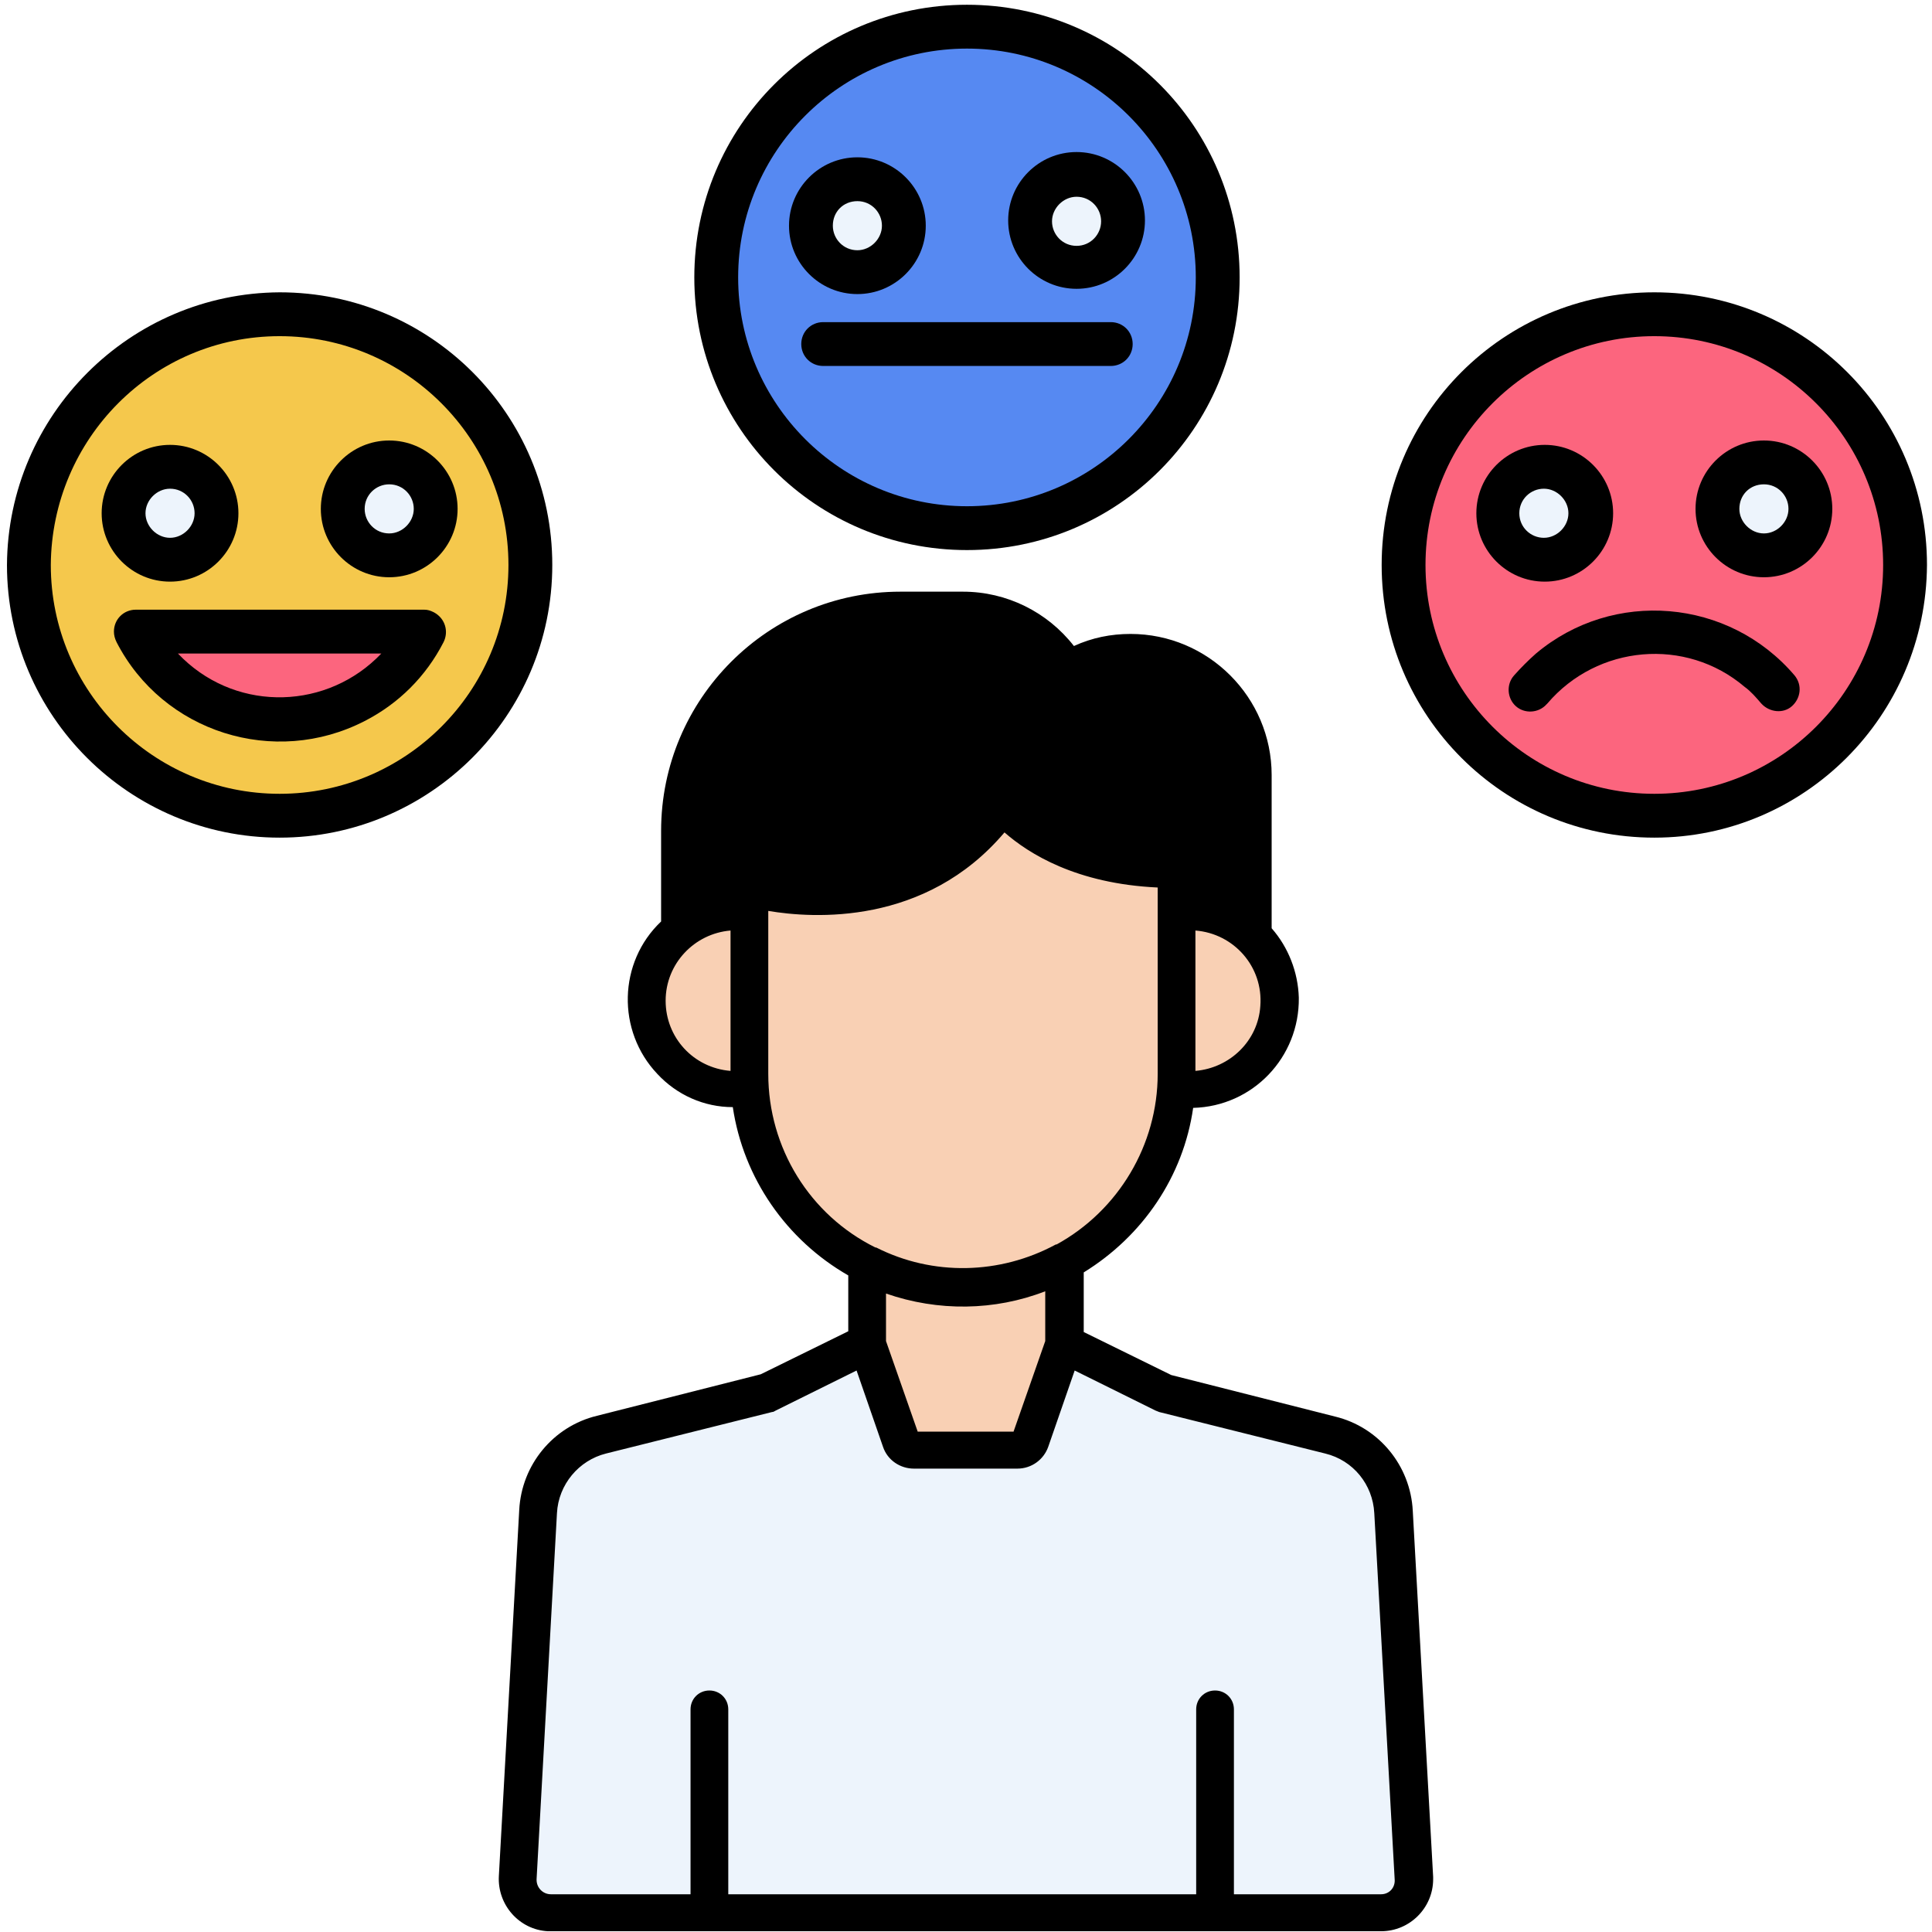
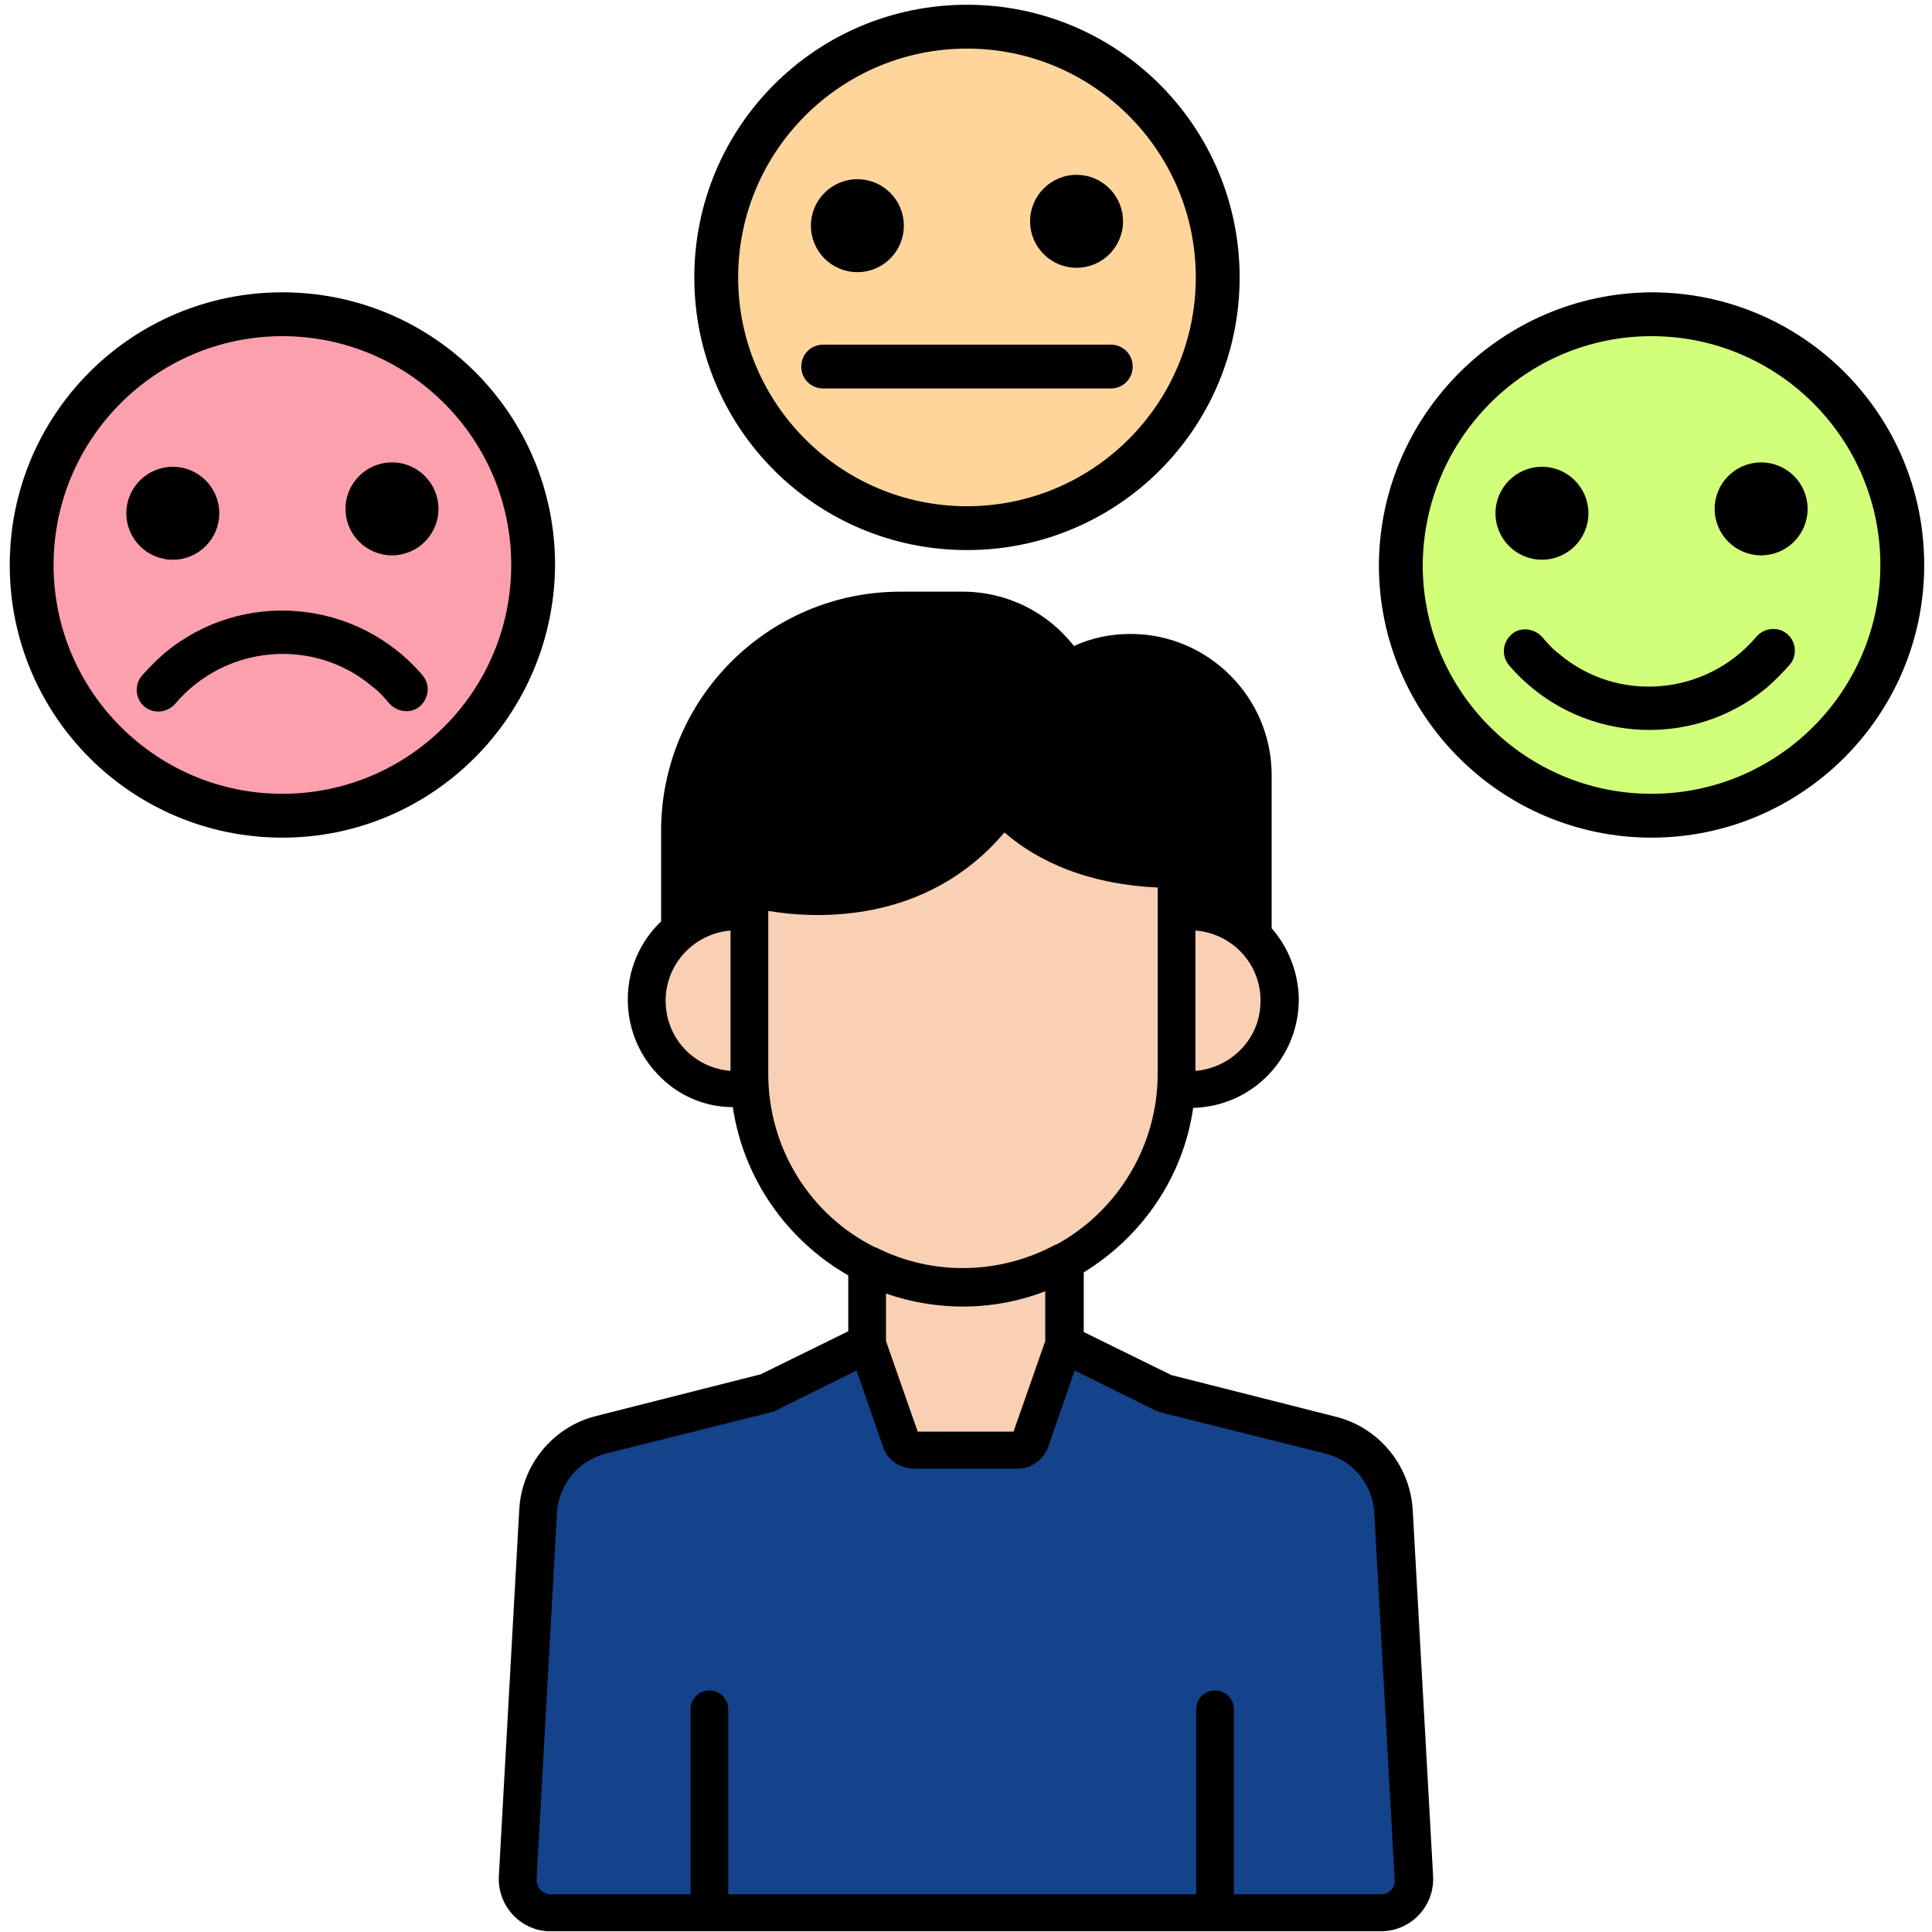
<svg xmlns="http://www.w3.org/2000/svg" id="Layer_1" enable-background="new 0 0 256 256" height="512px" viewBox="0 0 256 256" width="512px" class="" version="1.1">
  <defs id="defs86" />
  <g id="g81">
    <g id="Layer_14">
      <g id="g78">
-         <circle cx="219.207" cy="74.863" r="33.225" data-original="#FC657E" class="" id="circle2" style="fill:#fc657e;stroke-width:1.162" />
-         <circle cx="233.728" cy="67.428" r="6.157" data-original="#EDF4FC" id="circle4" style="fill:#edf4fc;stroke-width:1.162" />
-         <circle cx="204.685" cy="68.009" r="6.157" data-original="#EDF4FC" id="circle6" style="fill:#edf4fc;stroke-width:1.162" />
-         <circle cx="128.129" cy="36.759" r="33.225" data-original="#70D6F9" class="active-path" style="fill:#5689f2;stroke-width:1.162" data-old_color="#70d6f9" id="circle8" />
-         <circle cx="142.65" cy="29.324" r="6.157" data-original="#EDF4FC" id="circle10" style="fill:#edf4fc;stroke-width:1.162" />
-         <circle cx="113.608" cy="29.905" r="6.157" data-original="#EDF4FC" id="circle12" style="fill:#edf4fc;stroke-width:1.162" />
-         <circle cx="37.052" cy="74.863" r="33.225" data-original="#F5C84C" id="circle14" style="fill:#f5c84c;stroke-width:1.162" />
-         <circle cx="51.573" cy="67.428" r="6.157" data-original="#EDF4FC" id="circle16" style="fill:#edf4fc;stroke-width:1.162" />
-         <circle cx="22.531" cy="68.009" r="6.157" data-original="#EDF4FC" id="circle18" style="fill:#edf4fc;stroke-width:1.162" />
-         <path d="m 18,83.692 c 5.46,10.571 18.355,14.637 28.926,9.177 3.95,-2.091 7.203,-5.228 9.177,-9.177 z" data-original="#FC657E" class="" id="path20" style="fill:#fc657e;stroke-width:1.162" />
-         <path d="m184.7 200.4c-.3-4.9-3.7-9-8.4-10.2l-22-5.5-13.2-6.5-4.5 12.8c-.3.7-1 1.2-1.8 1.2h-13.7c-.8 0-1.5-.5-1.8-1.2l-4.5-12.8-13.2 6.5-22 5.5c-4.7 1.2-8.2 5.3-8.4 10.2l-2.7 48.5c-.1 2.4 1.7 4.5 4.2 4.7h.2 110.1c2.4 0 4.4-2 4.4-4.4 0-.1 0-.2 0-.2z" fill="#edf4fc" data-original="#EDF4FC" id="path32" />
+         <circle cx="37.42" cy="74.863" r="33.225" data-original="#FC657E" class="" id="circle2" style="fill:#fda0ae;stroke-width:1.162;fill-opacity:1" />
+         <circle cx="51.941" cy="67.428" r="6.157" data-original="#EDF4FC" id="circle4" style="fill:#000000;stroke-width:1.162;fill-opacity:1" />
+         <circle cx="22.899" cy="68.009" r="6.157" data-original="#EDF4FC" id="circle6" style="fill:#000000;stroke-width:1.162;fill-opacity:1" />
+         <circle cx="128.129" cy="36.759" r="33.225" data-original="#70D6F9" class="active-path" style="fill:#ffd59c;stroke-width:1.162;fill-opacity:1" data-old_color="#70d6f9" id="circle8" />
+         <circle cx="142.65" cy="29.324" r="6.157" data-original="#EDF4FC" id="circle10" style="fill:#000000;stroke-width:1.162;fill-opacity:1" />
+         <circle cx="113.608" cy="29.905" r="6.157" data-original="#EDF4FC" id="circle12" style="fill:#000000;stroke-width:1.162;fill-opacity:1" />
+         <circle cx="218.838" cy="74.863" r="33.225" data-original="#F5C84C" id="circle14" style="fill:#d2ff79;fill-opacity:1;stroke-width:1.162" />
+         <circle cx="233.359" cy="67.428" r="6.157" data-original="#EDF4FC" id="circle16" style="fill:#000000;stroke-width:1.162;fill-opacity:1" />
+         <circle cx="204.317" cy="68.009" r="6.157" data-original="#EDF4FC" id="circle18" style="fill:#000000;stroke-width:1.162;fill-opacity:1" />
+         <path d="m184.7 200.4c-.3-4.9-3.7-9-8.4-10.2l-22-5.5-13.2-6.5-4.5 12.8c-.3.7-1 1.2-1.8 1.2h-13.7c-.8 0-1.5-.5-1.8-1.2l-4.5-12.8-13.2 6.5-22 5.5c-4.7 1.2-8.2 5.3-8.4 10.2l-2.7 48.5c-.1 2.4 1.7 4.5 4.2 4.7h.2 110.1c2.4 0 4.4-2 4.4-4.4 0-.1 0-.2 0-.2z" fill="#edf4fc" data-original="#EDF4FC" id="path32" style="fill:#14438b;fill-opacity:1" />
        <g fill="#f9d0b4" id="g42">
          <path d="m157.7 120.8c-.6 0-1.2 0-1.8.1v21.4c0 .6 0 1.3-.1 1.9 6.4 1 12.5-3.3 13.6-9.8 1-6.4-3.3-12.5-9.8-13.6-.6 0-1.3 0-1.9 0z" data-original="#F9D0B4" id="path34" />
          <path d="m99.3 142.3v-21.4c-6.4-1-12.5 3.3-13.6 9.8-1 6.4 3.3 12.5 9.8 13.6 1.3.2 2.6.2 3.9 0-.1-.7-.1-1.3-.1-2z" data-original="#F9D0B4" id="path36" />
          <path d="m131.8 108c-10.3 13-25.6 11.2-30.7 10.1-.8-.2-1.6.3-1.8 1.2v.3 22.8c0 15.6 12.7 28.3 28.3 28.3 15.6 0 28.3-12.7 28.3-28.3v-25.2c0-.1 0-.3 0-.4 0-.8-.7-1.5-1.5-1.5-11.8-.3-18-5-20.3-7.3-.6-.6-1.6-.6-2.2 0 0-.1 0 0-.1 0z" data-original="#F9D0B4" id="path38" />
          <path d="m127.6 170.7c-4.4 0-8.7-1-12.6-3v10.5l4.5 12.8c.3.7 1 1.2 1.8 1.2h13.7c.8 0 1.5-.5 1.8-1.2l4.5-12.8v-10.9c-4.4 2.2-9 3.4-13.7 3.4z" data-original="#F9D0B4" id="path40" />
        </g>
        <path d="m97.5 120.8c.6 0 1.2 0 1.8.1v-1.4c0-.8.7-1.5 1.5-1.5h.3c5.1 1.1 20.4 2.9 30.7-10.1.5-.7 1.5-.8 2.1-.3 0 0 .1.1.1.1 2.4 2.3 8.6 7 20.3 7.3.8 0 1.4.7 1.5 1.5v.4 3.8c3.7-.6 7.4.6 10 3.2v-21.3c0-8.9-7.2-16.1-16.2-16.2-2.9 0-5.8.8-8.3 2.3-2.9-4.9-8.2-7.9-13.9-7.9h-8.3c-16.1 0-29.2 13.1-29.2 29.2v13.1c2.3-1.4 4.9-2.3 7.6-2.3z" fill="#5b5d60" data-original="#5B5D60" class="" id="path44" style="fill:#000000;fill-opacity:1" />
        <path d="m189.9 248.7-2.7-48.5c-.3-6-4.5-11.1-10.3-12.5l-21.7-5.5-11.6-5.7v-7.9c7.8-4.8 13.2-12.7 14.5-21.8 7.9-.2 14.1-6.7 14-14.6-.1-3.4-1.4-6.7-3.6-9.2v-20.3c0-10.3-8.4-18.7-18.7-18.7-2.6 0-5.1.5-7.5 1.6-3.5-4.5-8.9-7.2-14.7-7.2h-8.3c-17.5 0-31.7 14.2-31.7 31.7v12c-5.7 5.4-5.9 14.5-.5 20.2 2.6 2.8 6.2 4.4 10 4.4 1.4 9.4 7.1 17.6 15.3 22.3v7.4l-11.6 5.7-21.7 5.5c-5.8 1.4-10 6.5-10.3 12.5l-2.7 48.5c-.2 3.8 2.7 7.1 6.5 7.3h.4 110c3.8 0 6.9-3.1 6.9-6.9 0 0 0-.2 0-.3zm-31.5-106.8v-18.6c5.1.4 9 4.8 8.6 10-.3 4.6-4 8.2-8.6 8.6zm-65.8-22.8v-8.8c0-14.7 12-26.7 26.7-26.7h8.3c4.8 0 9.3 2.6 11.7 6.7.7 1.2 2.2 1.6 3.4.9 6.4-3.9 14.8-1.8 18.7 4.6 1.3 2.1 2 4.6 1.9 7.1v16.6c-1.6-.7-3.3-1.1-5-1.2v-1.6c0-2.1-1.7-3.9-3.9-3.9-11.1-.3-16.7-4.7-18.7-6.6-1.6-1.6-4.1-1.5-5.7.1-.1.1-.2.2-.3.3-9.3 11.7-22.9 10.3-28.2 9.2-2-.4-4 .7-4.6 2.6-1.4-.1-2.9.2-4.3.7zm-4.4 13.5c0-4.9 3.8-8.9 8.6-9.3v18.6c-4.9-.4-8.6-4.4-8.6-9.3zm13.6 9.7v-21.6c5.9 1 20.8 2 31.3-10.4 3.2 2.8 9.5 6.8 20.3 7.3v24.7c0 9.4-5.2 18.1-13.4 22.6h-.1c-7.4 4-16.3 4.2-23.8.4h-.1c-8.7-4.3-14.2-13.2-14.2-23zm36.7 28.8v6.6l-4.2 12h-12.7l-4.2-12v-6.3c6.9 2.4 14.4 2.3 21.1-.3zm-67.4 77.9 2.7-48.5c.2-3.8 2.9-7 6.5-7.9l22-5.5c.2 0 .3-.1.5-.2l10.7-5.3 3.5 10.1c.6 1.8 2.3 2.9 4.1 2.9h13.7c1.9 0 3.5-1.2 4.1-2.9l3.5-10.1 10.7 5.3c.2.1.3.1.5.2l22 5.5c3.7.9 6.3 4.1 6.5 7.9l2.7 48.5c.1 1.1-.7 2-1.8 2h-.1-19.4v-24.5c0-1.4-1.1-2.5-2.5-2.5s-2.5 1.1-2.5 2.5v24.5h-62v-24.5c0-1.4-1.1-2.5-2.5-2.5s-2.5 1.1-2.5 2.5v24.5h-18.5c-1.1 0-1.9-.9-1.9-1.9z" data-original="#000000" class="" id="path46" />
        <path d="m 128.129,0.63 c -19.981,0 -36.129,16.148 -36.129,36.129 0,19.981 16.148,36.129 36.129,36.129 19.981,0 36.129,-16.148 36.129,-36.129 0,-19.981 -16.148,-36.129 -36.129,-36.129 z m 0,66.449 c -16.729,0 -30.32,-13.592 -30.32,-30.32 0,-16.729 13.592,-30.32 30.32,-30.32 16.729,0 30.32,13.592 30.32,30.32 0,16.729 -13.592,30.32 -30.32,30.32 z" data-original="#000000" class="" id="path54" style="stroke-width:1.162" />
-         <path d="m 255.335,74.863 c 0,-19.981 -16.148,-36.129 -36.129,-36.129 -19.981,0 -36.129,16.148 -36.129,36.129 0,19.981 16.148,36.129 36.129,36.129 19.865,0 36.013,-16.148 36.129,-36.129 z m -66.449,0 c 0,-16.729 13.592,-30.32 30.32,-30.32 16.729,0 30.32,13.592 30.32,30.32 0,16.729 -13.592,30.32 -30.32,30.32 -16.728,0 -30.32,-13.592 -30.32,-30.32 z" data-original="#000000" class="" id="path56" style="stroke-width:1.162" />
-         <path d="m 0.923,74.863 c 0,19.981 16.264,36.129 36.129,36.129 19.865,0 36.129,-16.148 36.129,-36.129 0,-19.981 -16.148,-36.129 -36.129,-36.129 C 17.187,38.85 1.039,54.998 0.923,74.863 Z M 37.052,44.543 c 16.729,0 30.32,13.592 30.32,30.32 0,16.729 -13.592,30.32 -30.32,30.32 C 20.323,105.184 6.731,91.592 6.731,74.863 6.848,58.135 20.323,44.543 37.052,44.543 Z" data-original="#000000" class="" id="path58" style="stroke-width:1.162" />
-         <path d="m 142.65,20.147 c -4.995,0 -9.061,4.066 -9.061,9.061 0,4.995 4.066,9.061 9.061,9.061 4.995,0 9.061,-4.066 9.061,-9.061 0,-4.995 -4.066,-9.061 -9.061,-9.061 z m 0,12.43 c -1.859,0 -3.253,-1.51 -3.253,-3.253 0,-1.743 1.51,-3.253 3.253,-3.253 1.859,0 3.253,1.51 3.253,3.253 0,1.743 -1.394,3.253 -3.253,3.253 z" data-original="#000000" class="" id="path60" style="stroke-width:1.162" />
-         <path d="m 113.608,38.967 c 4.995,0 9.061,-4.066 9.061,-9.061 0,-4.995 -4.066,-9.061 -9.061,-9.061 -4.995,0 -9.061,4.066 -9.061,9.061 0,4.995 4.066,9.061 9.061,9.061 z m 0,-12.314 c 1.859,0 3.253,1.51 3.253,3.253 0,1.743 -1.51,3.253 -3.253,3.253 -1.859,0 -3.253,-1.51 -3.253,-3.253 0,-1.859 1.394,-3.253 3.253,-3.253 z" data-original="#000000" class="" id="path62" style="stroke-width:1.162" />
-         <path d="m 147.181,42.684 h -38.104 c -1.626,0 -2.904,1.278 -2.904,2.904 0,1.626 1.278,2.904 2.904,2.904 h 38.104 c 1.626,0 2.904,-1.278 2.904,-2.904 0,-1.626 -1.278,-2.904 -2.904,-2.904 z" data-original="#000000" class="" id="path64" style="stroke-width:1.162" />
-         <path d="m 233.728,76.49 c 4.995,0 9.061,-4.066 9.061,-9.061 0,-4.995 -4.066,-9.061 -9.061,-9.061 -4.995,0 -9.061,4.066 -9.061,9.061 0,4.995 4.066,9.061 9.061,9.061 z m 0,-12.314 c 1.859,0 3.253,1.51 3.253,3.253 0,1.743 -1.51,3.253 -3.253,3.253 -1.743,0 -3.253,-1.51 -3.253,-3.253 0,-1.859 1.394,-3.253 3.253,-3.253 z" data-original="#000000" class="" id="path66" style="stroke-width:1.162" />
-         <path d="m 213.747,68.009 c 0,-4.995 -4.066,-9.061 -9.061,-9.061 -4.995,0 -9.061,4.066 -9.061,9.061 0,4.995 4.066,9.061 9.061,9.061 4.995,0 9.061,-4.066 9.061,-9.061 z m -12.43,0 c 0,-1.859 1.51,-3.253 3.253,-3.253 1.743,0 3.253,1.51 3.253,3.253 0,1.743 -1.51,3.253 -3.253,3.253 -1.743,0 -3.253,-1.394 -3.253,-3.253 z" data-original="#000000" class="" id="path68" style="stroke-width:1.162" />
-         <path d="m 233.379,93.218 c 1.046,1.162 2.904,1.394 4.066,0.349 1.162,-1.046 1.394,-2.788 0.348,-4.066 -8.713,-10.223 -24.047,-11.501 -34.27,-2.904 -1.046,0.929 -1.975,1.859 -2.904,2.904 -1.046,1.162 -0.929,3.02 0.232,4.066 1.162,1.046 3.02,0.929 4.066,-0.232 0,0 0,0 0.116,-0.116 6.622,-7.783 18.355,-8.829 26.138,-2.207 0.813,0.581 1.51,1.394 2.207,2.207 z" data-original="#000000" class="" id="path70" style="stroke-width:1.162" />
-         <path d="m 51.573,76.49 c 4.995,0 9.061,-4.066 9.061,-9.061 0,-4.995 -4.066,-9.061 -9.061,-9.061 -4.995,0 -9.061,4.066 -9.061,9.061 0,4.995 4.066,9.061 9.061,9.061 z m 0,-12.314 c 1.859,0 3.253,1.51 3.253,3.253 0,1.743 -1.51,3.253 -3.253,3.253 -1.859,0 -3.253,-1.51 -3.253,-3.253 0,-1.859 1.51,-3.253 3.253,-3.253 z" data-original="#000000" class="" id="path72" style="stroke-width:1.162" />
-         <path d="m 22.531,77.07 c 4.995,0 9.061,-4.066 9.061,-9.061 0,-4.995 -4.066,-9.061 -9.061,-9.061 -4.995,0 -9.061,4.066 -9.061,9.061 0,4.995 4.066,9.061 9.061,9.061 z m 0,-12.314 c 1.859,0 3.253,1.51 3.253,3.253 0,1.743 -1.51,3.253 -3.253,3.253 -1.743,0 -3.253,-1.51 -3.253,-3.253 0,-1.743 1.51,-3.253 3.253,-3.253 z" data-original="#000000" class="" id="path74" style="stroke-width:1.162" />
-         <path d="m 15.444,85.086 c 6.157,11.966 20.911,16.612 32.876,10.455 4.531,-2.323 8.132,-5.925 10.455,-10.455 0.697,-1.394 0.232,-3.137 -1.278,-3.95 -0.465,-0.232 -0.813,-0.349 -1.278,-0.349 H 18 c -1.626,0 -2.904,1.278 -2.904,2.904 0,0.465 0.116,0.929 0.349,1.394 z m 35.083,1.51 c -7.086,7.435 -18.82,7.783 -26.254,0.697 -0.232,-0.232 -0.465,-0.465 -0.697,-0.697 z" data-original="#000000" class="" id="path76" style="stroke-width:1.162" />
+         <path d="m 73.549,74.863 c 0,-19.981 -16.148,-36.129 -36.129,-36.129 -19.981,0 -36.129,16.148 -36.129,36.129 0,19.981 16.148,36.129 36.129,36.129 19.865,0 36.013,-16.148 36.129,-36.129 z m -66.449,0 c 0,-16.729 13.592,-30.32 30.32,-30.32 16.729,0 30.32,13.592 30.32,30.32 0,16.729 -13.592,30.32 -30.32,30.32 -16.728,0 -30.32,-13.592 -30.32,-30.32 z" data-original="#000000" class="" id="path56" style="stroke-width:1.162" />
+         <path d="m 182.709,74.863 c 0,19.981 16.264,36.129 36.129,36.129 19.865,0 36.129,-16.148 36.129,-36.129 0,-19.981 -16.148,-36.129 -36.129,-36.129 -19.865,0.116 -36.013,16.264 -36.129,36.129 z m 36.129,-30.32 c 16.729,0 30.32,13.592 30.32,30.32 0,16.729 -13.592,30.32 -30.32,30.32 -16.729,0 -30.32,-13.592 -30.32,-30.32 0.116,-16.729 13.592,-30.32 30.32,-30.32 z" data-original="#000000" class="" id="path58" style="stroke-width:1.162" />
+         <path d="m 147.181,45.667 h -38.104 c -1.626,0 -2.904,1.278 -2.904,2.904 0,1.626 1.278,2.904 2.904,2.904 h 38.104 c 1.626,0 2.904,-1.278 2.904,-2.904 0,-1.626 -1.278,-2.904 -2.904,-2.904 z" data-original="#000000" class="" id="path64" style="stroke-width:1.162" />
+         <path d="m 51.593,93.218 c 1.046,1.162 2.904,1.394 4.066,0.349 1.162,-1.046 1.394,-2.788 0.348,-4.066 -8.713,-10.223 -24.047,-11.501 -34.27,-2.904 -1.046,0.929 -1.975,1.859 -2.904,2.904 -1.046,1.162 -0.929,3.02 0.232,4.066 1.162,1.046 3.02,0.929 4.066,-0.232 0,0 0,0 0.116,-0.116 6.622,-7.783 18.355,-8.829 26.138,-2.207 0.813,0.581 1.51,1.394 2.207,2.207 z" data-original="#000000" class="" id="path70" style="stroke-width:1.162" />
+         <path d="m 204.351,84.41 c -1.046,-1.162 -2.904,-1.394 -4.066,-0.349 -1.162,1.046 -1.394,2.788 -0.349,4.066 8.713,10.223 24.047,11.501 34.27,2.904 1.046,-0.929 1.975,-1.859 2.904,-2.904 1.046,-1.162 0.929,-3.02 -0.232,-4.066 -1.162,-1.046 -3.02,-0.929 -4.066,0.232 0,0 0,0 -0.116,0.116 -6.622,7.783 -18.355,8.829 -26.138,2.207 -0.813,-0.581 -1.51,-1.394 -2.207,-2.207 z" data-original="#000000" class="" id="path70-6" style="stroke-width:1.162" />
      </g>
    </g>
  </g>
</svg>
